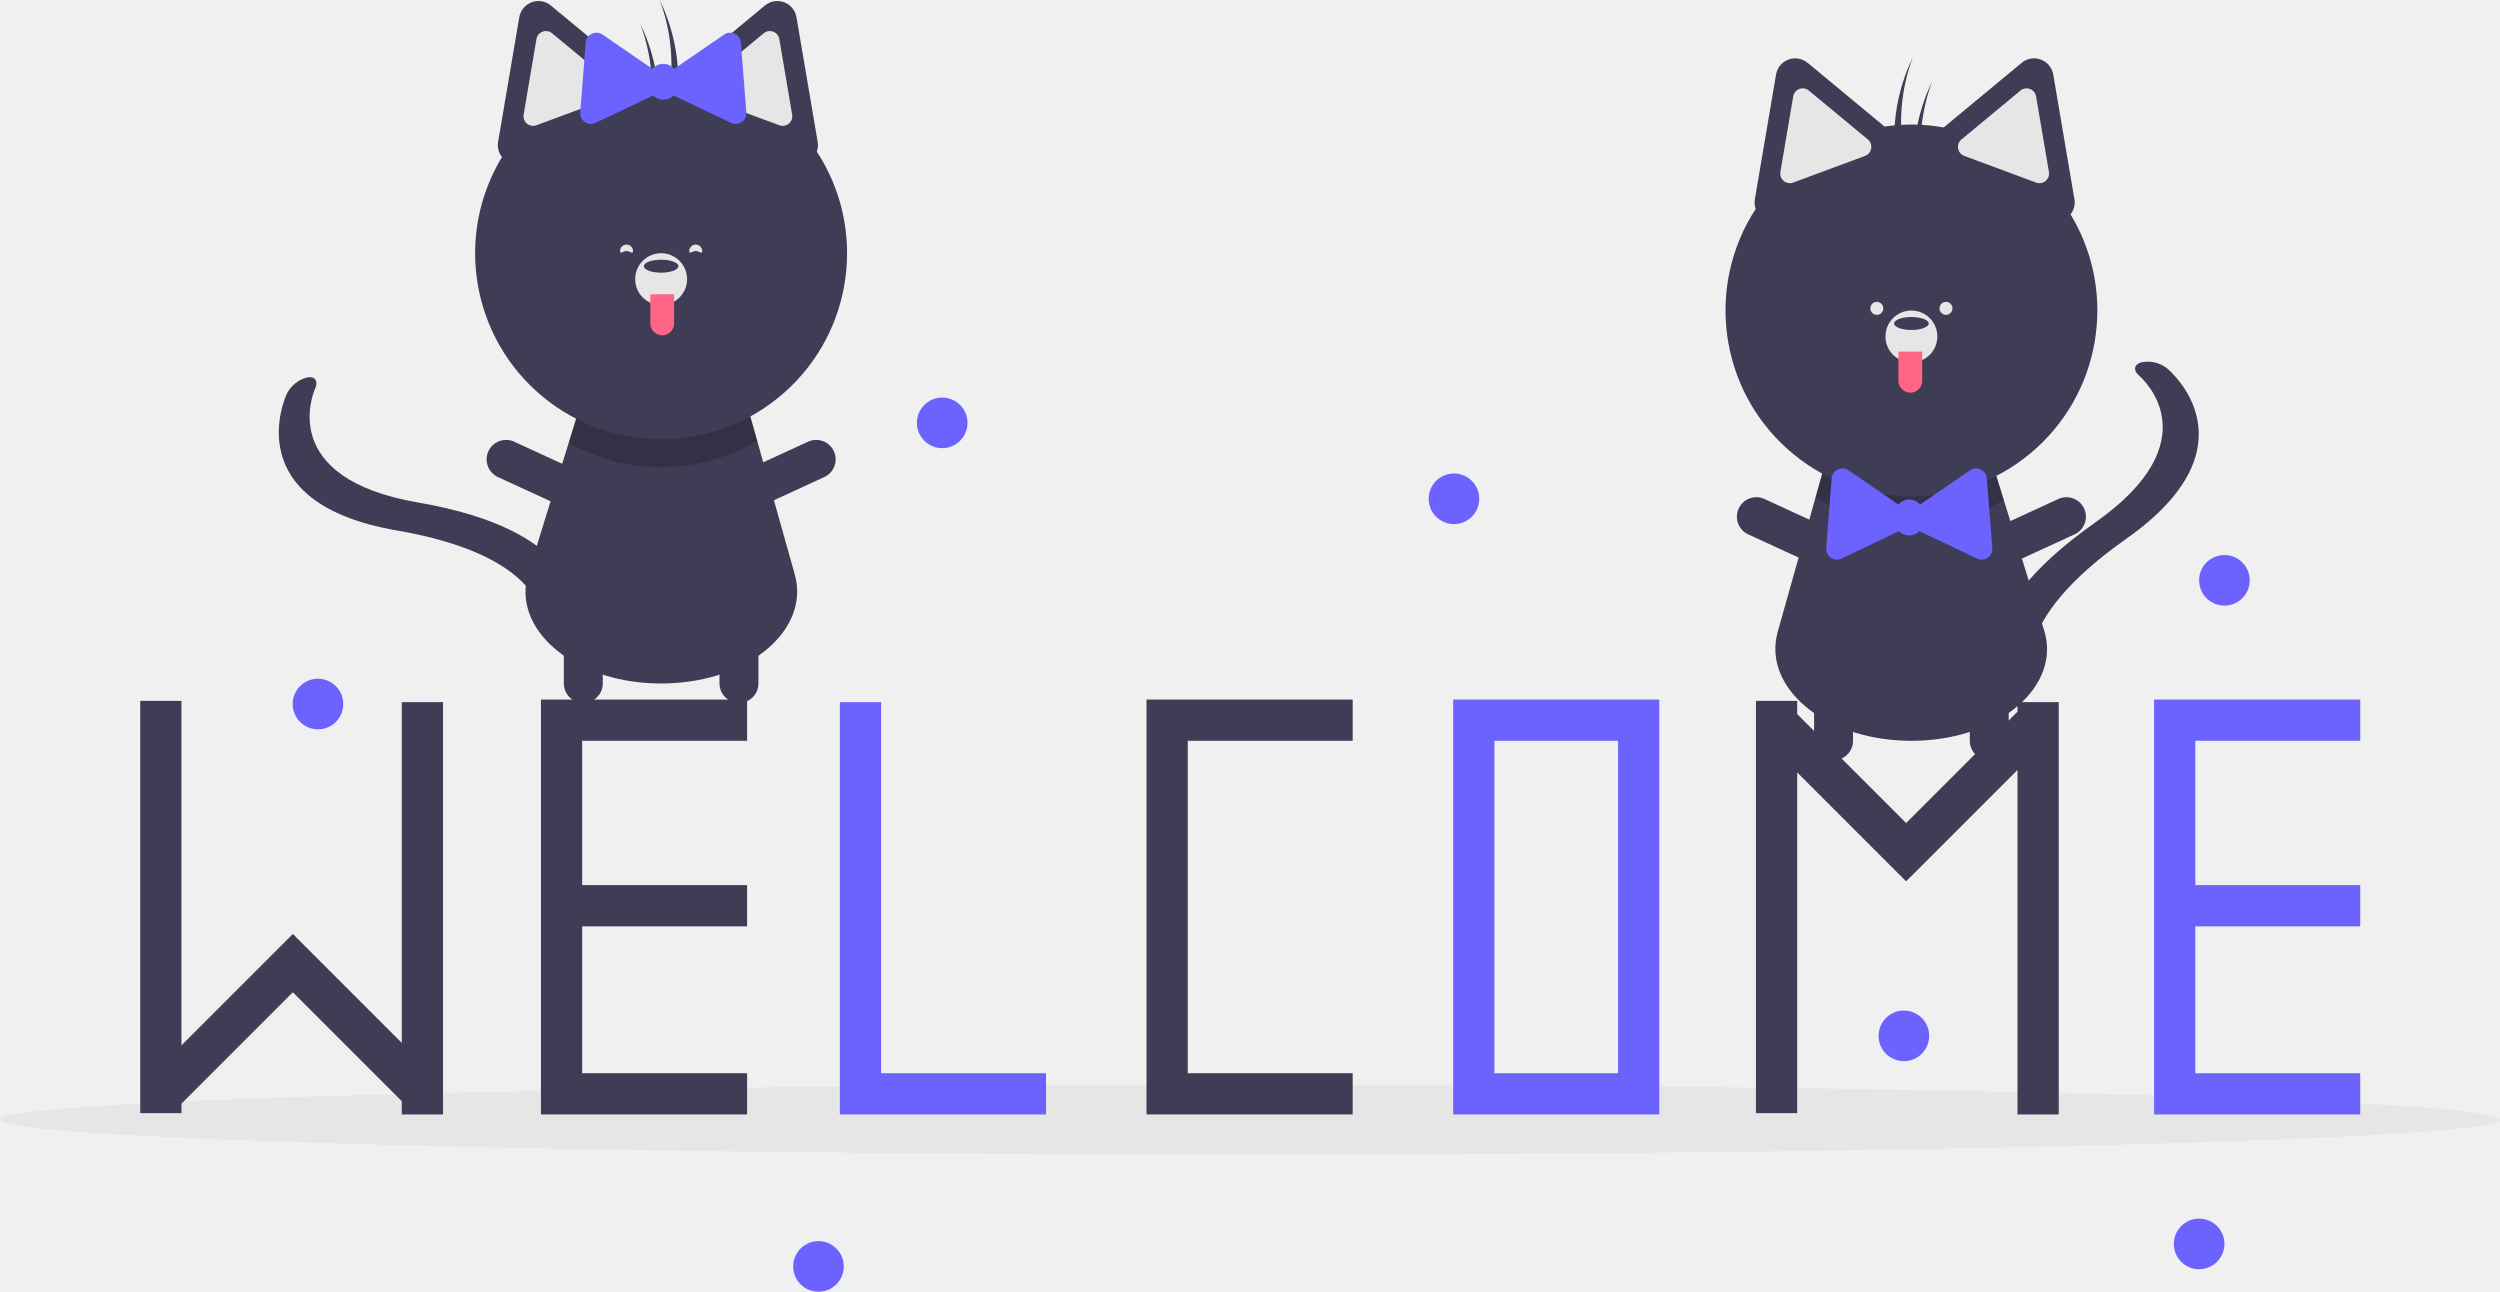
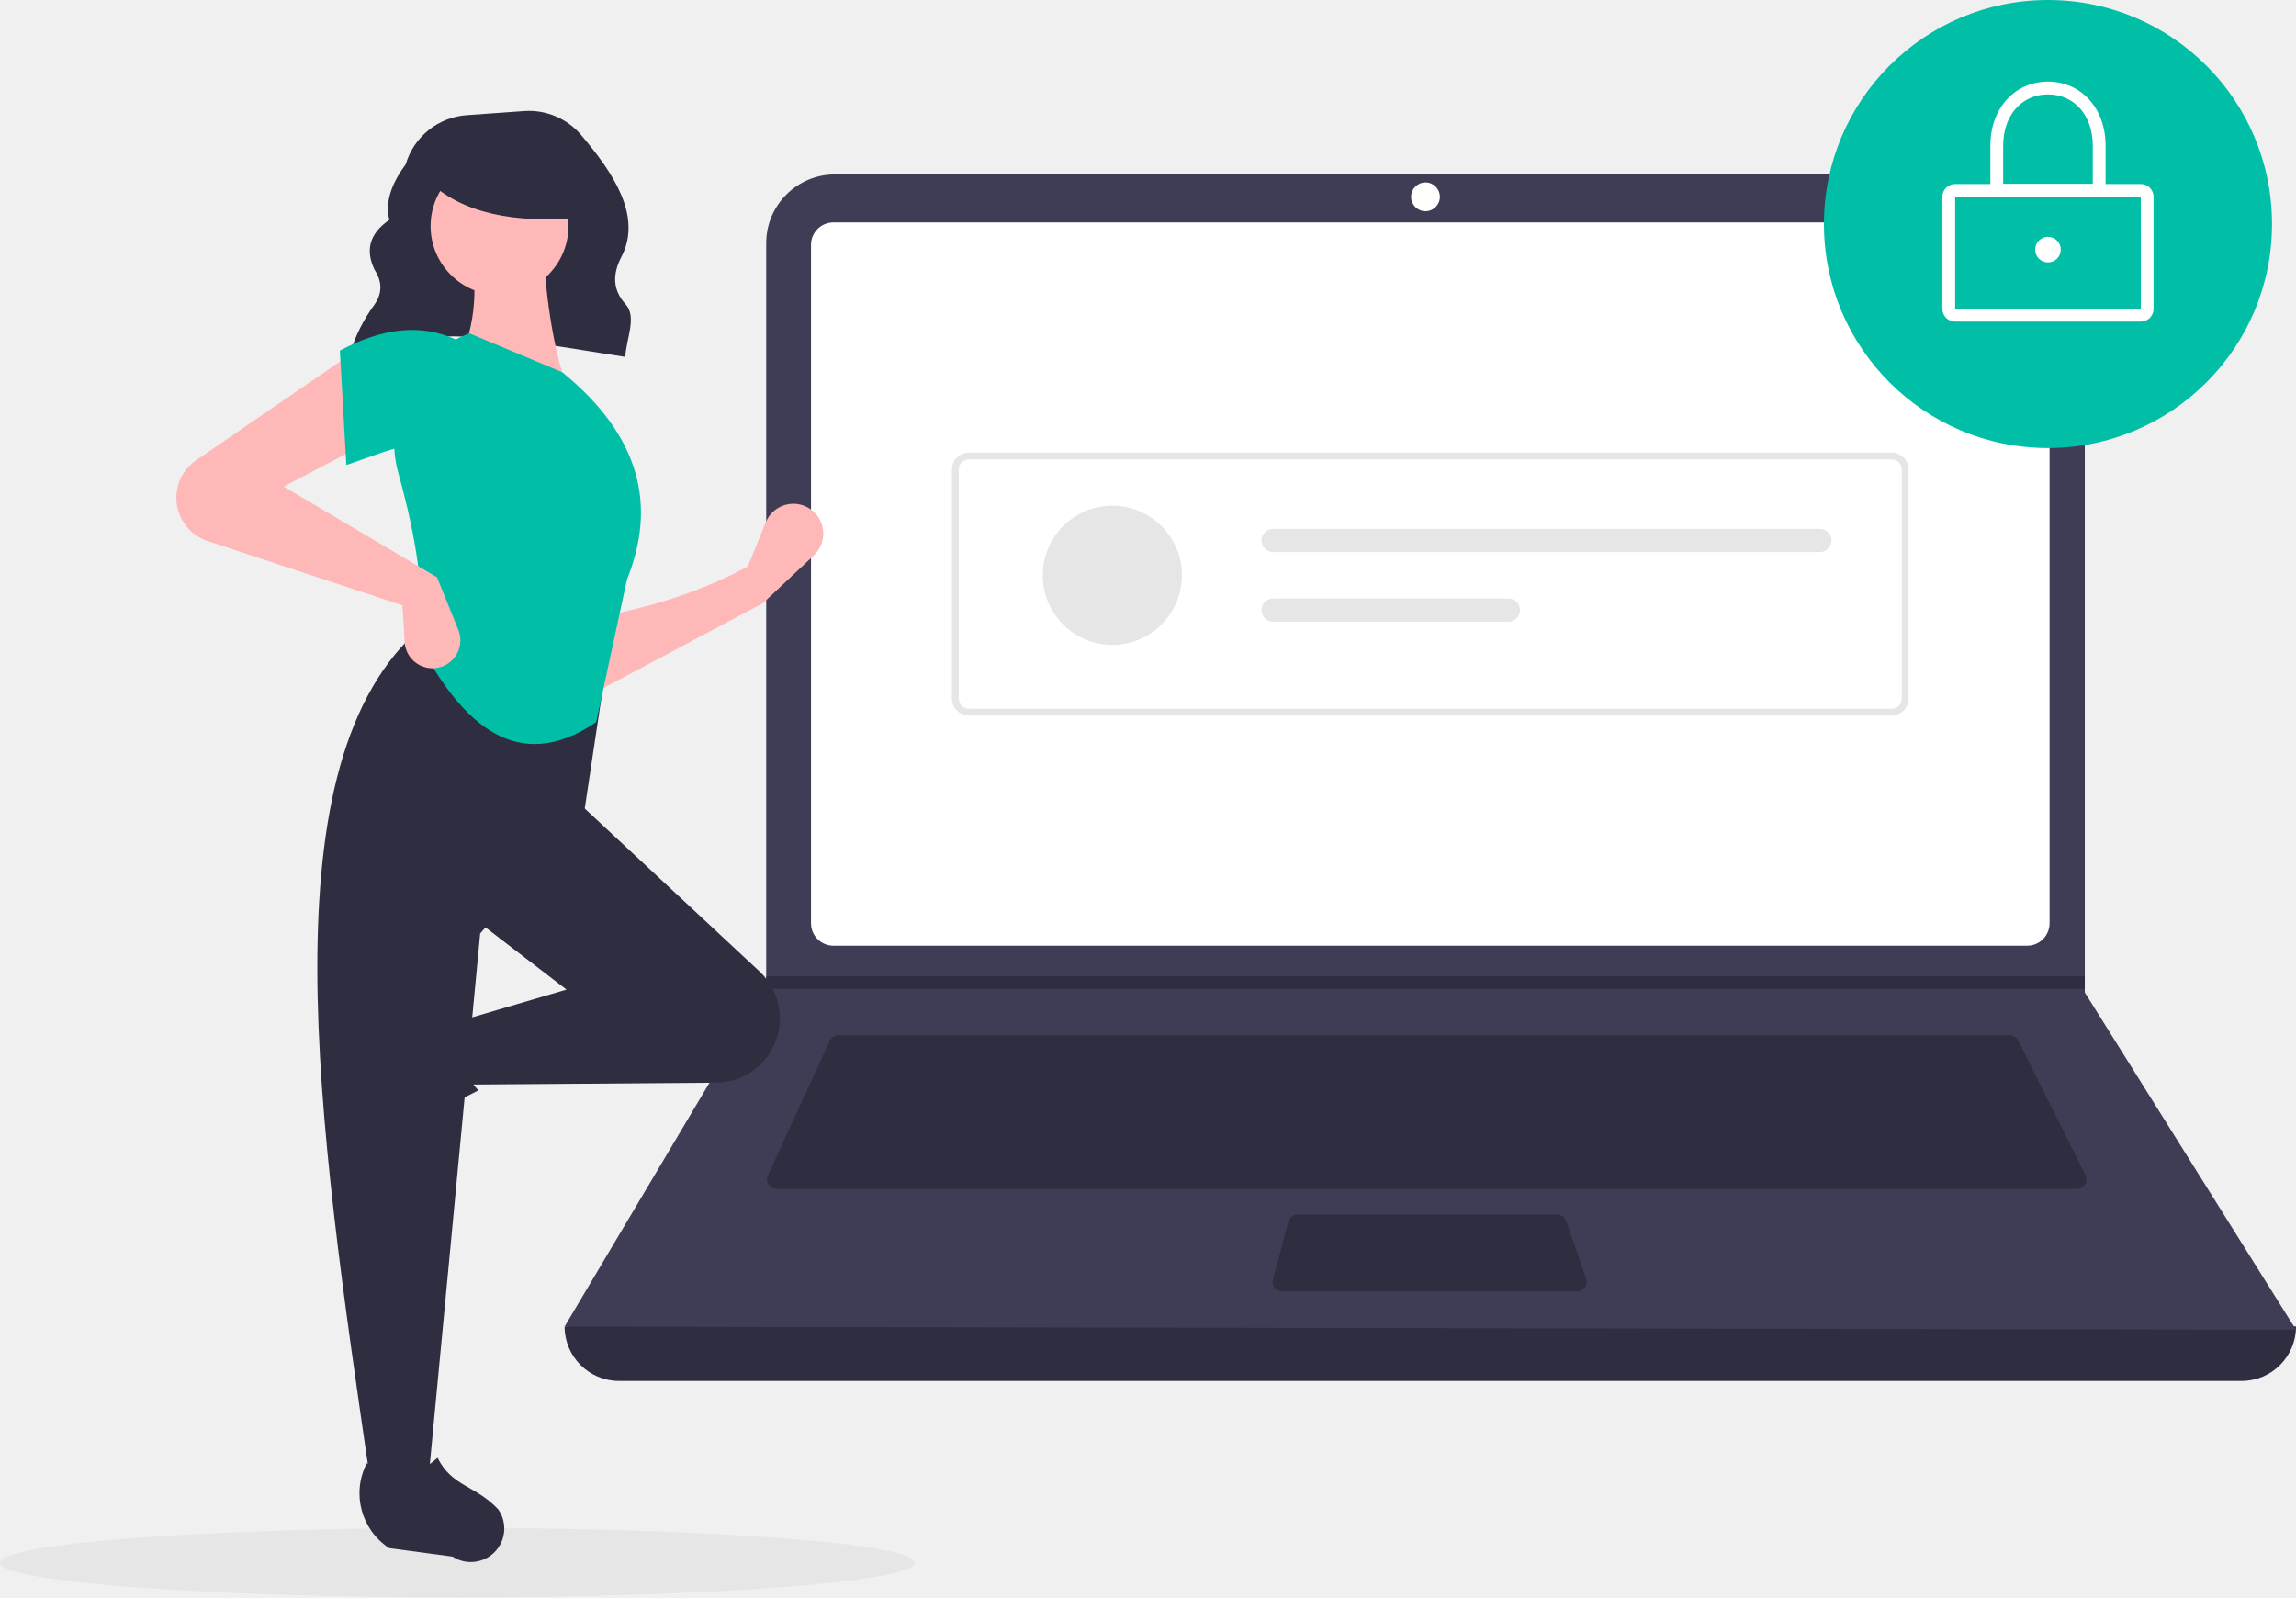
- <svg xmlns="http://www.w3.org/2000/svg" id="a767eac7-073f-42f5-be07-7b01228cc98c" data-name="Layer 1" width="889.076" height="459.38" viewBox="0 0 889.076 459.38">
-   <ellipse cx="444.538" cy="398.169" rx="444.538" ry="12.435" fill="#e6e6e6" />
-   <path d="M836.907,483.742c-.561.008-1.123.015-1.692.015s-1.13-.008-1.692-.015c-29.757-.677-51.326-19.269-45.836-38.777l13.387-47.589,3.383-12.041,59.976,1.023,3.645,11.78,14.348,46.366C888.502,464.119,866.934,483.065,836.907,483.742Z" transform="translate(-155.4622 -220.3102)" fill="#3f3d56" />
-   <path d="M868.079,398.137a66.201,66.201,0,0,1-67.004-.761l3.383-12.041,59.976,1.023Z" transform="translate(-155.4622 -220.3102)" opacity="0.2" />
-   <path d="M865.548,446.544c2.591-9.656,11.106-23.585,34.987-40.38,41.648-29.294,16.803-51.259,15.727-52.18-2.258-1.93-1.925-4.098.775-4.839a11.224,11.224,0,0,1,9.034,2.103c1.348,1.115,32.459,27.683-14.537,60.734-42.295,29.75-33.302,49.169-33.199,49.355,1.133,2.077-.684,3.739-4.063,3.716s-7.039-1.723-8.176-3.797C865.856,460.818,863.135,455.533,865.548,446.544Z" transform="translate(-155.4622 -220.3102)" fill="#3f3d56" />
-   <path d="M807.534,490.677a6.92,6.92,0,0,1-6.92-6.92V453.769a6.92,6.92,0,0,1,13.841,0v29.988A6.92,6.92,0,0,1,807.534,490.677Z" transform="translate(-155.4622 -220.3102)" fill="#3f3d56" />
-   <path d="M813.602,419.484a6.92,6.92,0,0,1-9.179,3.394l-27.243-12.534a6.92,6.92,0,0,1,5.785-12.574l27.243,12.534A6.92,6.92,0,0,1,813.602,419.484Z" transform="translate(-155.4622 -220.3102)" fill="#3f3d56" />
-   <path d="M856.829,419.484a6.92,6.92,0,0,0,9.179,3.394l27.243-12.534a6.92,6.92,0,0,0-5.785-12.574l-27.243,12.534A6.92,6.92,0,0,0,856.829,419.484Z" transform="translate(-155.4622 -220.3102)" fill="#3f3d56" />
-   <path d="M862.897,490.677a6.92,6.92,0,0,0,6.92-6.92V453.769a6.92,6.92,0,1,0-13.841,0v29.988A6.92,6.92,0,0,0,862.897,490.677Z" transform="translate(-155.4622 -220.3102)" fill="#3f3d56" />
-   <path d="M891.818,296.535a6.806,6.806,0,0,0,1.373-5.408l-3.766-22.157-3.766-22.157a6.913,6.913,0,0,0-11.226-4.164L857.127,256.988l-10.426,8.64a65.694,65.694,0,0,0-21.047-.317l-10.043-8.322-17.305-14.34a6.913,6.913,0,0,0-11.226,4.164l-3.766,22.157-3.766,22.157a6.844,6.844,0,0,0,.301,3.474,66.118,66.118,0,1,0,111.969,1.935Z" transform="translate(-155.4622 -220.3102)" fill="#3f3d56" />
-   <path d="M796.572,251.728a3.447,3.447,0,0,0-1.202.218,3.388,3.388,0,0,0-2.184,2.635L788.618,281.451a3.423,3.423,0,0,0,4.565,3.782l25.553-9.479a3.422,3.422,0,0,0,.993-5.844l-0-.001-20.985-17.39A3.392,3.392,0,0,0,796.572,251.728Z" transform="translate(-155.4622 -220.3102)" fill="#e6e6e6" />
-   <path d="M876.167,251.728a3.392,3.392,0,0,0-2.172.792l-20.986,17.391a3.422,3.422,0,0,0,.993,5.844l25.553,9.479a3.423,3.423,0,0,0,4.565-3.782l-4.567-26.87a3.388,3.388,0,0,0-2.184-2.635A3.447,3.447,0,0,0,876.167,251.728Z" transform="translate(-155.4622 -220.3102)" fill="#e6e6e6" />
-   <circle cx="679.753" cy="119.658" r="9.227" fill="#e6e6e6" />
-   <ellipse cx="679.753" cy="115.044" rx="6.151" ry="2.307" fill="#3f3d56" />
-   <path d="M675.14,125.04H683.598a0,0,0,0,1,0,0v10.38a4.229,4.229,0,0,1-4.229,4.229h0a4.229,4.229,0,0,1-4.229-4.229V125.04a0,0,0,0,1,0,0Z" fill="#ff6584" />
-   <path d="M835.729,240.69c-.444.92-.874,1.849-1.279,2.798a65.818,65.818,0,0,0-4.651,35.344c.866-1.256,1.776-2.565,2.701-3.888A65.775,65.775,0,0,1,835.729,240.69Z" transform="translate(-155.4622 -220.3102)" fill="#3f3d56" />
-   <path d="M842.649,249.148c-.444.92-.874,1.849-1.279,2.798A65.818,65.818,0,0,0,836.719,287.29c.866-1.256,1.776-2.565,2.701-3.888A65.775,65.775,0,0,1,842.649,249.148Z" transform="translate(-155.4622 -220.3102)" fill="#3f3d56" />
-   <path d="M863.985,415.199l-.975-12.398-.975-12.398a3.825,3.825,0,0,0-5.98-2.853l-10.25,7.043-7.485,5.143a5.095,5.095,0,0,0-7.749,0l-7.485-5.143L812.838,387.55a3.825,3.825,0,0,0-5.98,2.853l-.975,12.398-.975,12.398a3.825,3.825,0,0,0,5.461,3.752l11.224-5.355,9.223-4.4a5.101,5.101,0,0,0,7.262,0l9.223,4.4,11.224,5.355A3.825,3.825,0,0,0,863.985,415.199Z" transform="translate(-155.4622 -220.3102)" fill="#6c63ff" />
-   <circle cx="667.451" cy="109.662" r="2.307" fill="#e6e6e6" />
-   <circle cx="692.056" cy="109.662" r="2.307" fill="#e6e6e6" />
-   <path d="M388.888,463.362c.561.008,1.123.015,1.692.015s1.13-.008,1.692-.015c29.757-.677,51.326-19.269,45.836-38.777l-13.387-47.589L421.336,364.955l-59.976,1.023-3.645,11.78-14.348,46.366C337.293,443.739,358.861,462.685,388.888,463.362Z" transform="translate(-155.4622 -220.3102)" fill="#3f3d56" />
-   <path d="M357.715,377.758a66.201,66.201,0,0,0,67.004-.761L421.336,364.955l-59.976,1.023Z" transform="translate(-155.4622 -220.3102)" opacity="0.2" />
-   <path d="M352.962,420.524c-6.473-7.619-20.13-16.565-48.9-21.526-50.177-8.656-37.121-39.139-36.542-40.432,1.215-2.711-.014-4.527-2.771-4.041a11.224,11.224,0,0,0-7.266,5.766c-.741,1.585-17.492,38.91,39.127,48.673,50.957,8.79,51.139,30.19,51.125,30.403-.136,2.362,2.218,3.087,5.263,1.62s5.625-4.569,5.765-6.931C358.791,433.557,358.99,427.616,352.962,420.524Z" transform="translate(-155.4622 -220.3102)" fill="#3f3d56" />
-   <path d="M418.261,470.298a6.92,6.92,0,0,0,6.92-6.92V433.389a6.92,6.92,0,0,0-13.841,0v29.988A6.92,6.92,0,0,0,418.261,470.298Z" transform="translate(-155.4622 -220.3102)" fill="#3f3d56" />
-   <path d="M412.193,399.105a6.92,6.92,0,0,0,9.179,3.394l27.243-12.534a6.92,6.92,0,1,0-5.785-12.574l-27.243,12.534A6.92,6.92,0,0,0,412.193,399.105Z" transform="translate(-155.4622 -220.3102)" fill="#3f3d56" />
-   <path d="M368.966,399.105a6.92,6.92,0,0,1-9.179,3.394l-27.243-12.534a6.92,6.92,0,1,1,5.785-12.574l27.243,12.534A6.92,6.92,0,0,1,368.966,399.105Z" transform="translate(-155.4622 -220.3102)" fill="#3f3d56" />
-   <path d="M362.898,470.298a6.92,6.92,0,0,1-6.92-6.92V433.389a6.92,6.92,0,0,1,13.841,0v29.988A6.92,6.92,0,0,1,362.898,470.298Z" transform="translate(-155.4622 -220.3102)" fill="#3f3d56" />
-   <path d="M445.947,274.221a6.844,6.844,0,0,0,.301-3.474l-3.766-22.157-3.766-22.157a6.913,6.913,0,0,0-11.226-4.164l-17.305,14.34L400.141,244.931a65.694,65.694,0,0,0-21.047.317l-10.426-8.64-17.305-14.34a6.913,6.913,0,0,0-11.226,4.164L336.37,248.59l-3.766,22.157a6.806,6.806,0,0,0,1.373,5.408,66.137,66.137,0,1,0,111.969-1.935Z" transform="translate(-155.4622 -220.3102)" fill="#3f3d56" />
-   <path d="M427.051,232.14,406.066,249.53l-0.0.001a3.422,3.422,0,0,0,.993,5.844l25.553,9.479a3.423,3.423,0,0,0,4.565-3.782l-4.567-26.87a3.388,3.388,0,0,0-2.184-2.635,3.447,3.447,0,0,0-1.202-.218A3.392,3.392,0,0,0,427.051,232.14Z" transform="translate(-155.4622 -220.3102)" fill="#e6e6e6" />
-   <path d="M348.427,231.566a3.388,3.388,0,0,0-2.184,2.635l-4.567,26.87a3.423,3.423,0,0,0,4.565,3.782l25.553-9.479a3.422,3.422,0,0,0,.993-5.844l-20.986-17.391a3.392,3.392,0,0,0-2.172-.792A3.447,3.447,0,0,0,348.427,231.566Z" transform="translate(-155.4622 -220.3102)" fill="#e6e6e6" />
-   <circle cx="235.117" cy="99.278" r="9.227" fill="#e6e6e6" />
-   <ellipse cx="235.117" cy="94.665" rx="6.151" ry="2.307" fill="#3f3d56" />
-   <path d="M390.964,324.971h0A4.229,4.229,0,0,1,395.193,329.2v10.38a0,0,0,0,1,0,0h-8.458a0,0,0,0,1,0,0V329.2A4.229,4.229,0,0,1,390.964,324.971Z" transform="translate(626.4652 444.2411) rotate(-180)" fill="#ff6584" />
-   <path d="M390.066,220.31c.444.92.874,1.849,1.279,2.798a65.818,65.818,0,0,1,4.651,35.344c-.866-1.256-1.776-2.565-2.701-3.888A65.775,65.775,0,0,0,390.066,220.31Z" transform="translate(-155.4622 -220.3102)" fill="#3f3d56" />
-   <path d="M383.146,228.768c.444.92.874,1.849,1.279,2.798a65.818,65.818,0,0,1,4.651,35.344c-.866-1.256-1.776-2.565-2.701-3.888A65.775,65.775,0,0,0,383.146,228.768Z" transform="translate(-155.4622 -220.3102)" fill="#3f3d56" />
-   <path d="M361.81,260.258l.975-12.398.975-12.398a3.825,3.825,0,0,1,5.98-2.853l10.25,7.043,7.485,5.143a5.095,5.095,0,0,1,7.749,0l7.485-5.143,10.25-7.043a3.825,3.825,0,0,1,5.98,2.853l.975,12.398.975,12.398a3.825,3.825,0,0,1-5.461,3.752L404.202,258.655l-9.223-4.4a5.101,5.101,0,0,1-7.262,0l-9.223,4.4L367.27,264.01A3.825,3.825,0,0,1,361.81,260.258Z" transform="translate(-155.4622 -220.3102)" fill="#6c63ff" />
-   <path d="M400.575,309.592c0,1.274,1.033,0,2.307,0s2.307,1.274,2.307,0a2.307,2.307,0,0,0-4.614,0Z" transform="translate(-155.4622 -220.3102)" fill="#e6e6e6" />
-   <path d="M380.583,309.592c0,1.274-1.033,0-2.307,0s-2.307,1.274-2.307,0a2.307,2.307,0,0,1,4.614,0Z" transform="translate(-155.4622 -220.3102)" fill="#e6e6e6" />
-   <polygon points="481.05 263.451 481.05 248.788 407.736 248.788 407.736 249.705 407.736 263.451 407.736 381.67 407.736 396.333 422.399 396.333 481.05 396.333 481.05 381.67 422.399 381.67 422.399 263.451 481.05 263.451" fill="#3f3d56" />
-   <path d="M672.253,469.099V616.643h73.314V469.099Zm58.651,132.882h-43.988V483.761h43.988Z" transform="translate(-155.4622 -220.3102)" fill="#6c63ff" />
-   <polygon points="313.344 381.67 313.344 249.705 298.681 249.705 298.681 381.67 298.681 396.333 313.344 396.333 371.995 396.333 371.995 381.67 313.344 381.67" fill="#6c63ff" />
-   <polygon points="265.69 263.451 265.69 248.788 192.376 248.788 192.376 249.705 192.376 263.451 192.376 314.771 192.376 329.434 192.376 381.67 192.376 396.333 207.039 396.333 265.69 396.333 265.69 381.67 207.039 381.67 207.039 329.434 265.69 329.434 265.69 314.771 207.039 314.771 207.039 263.451 265.69 263.451" fill="#3f3d56" />
-   <polygon points="839.372 263.451 839.372 248.788 766.058 248.788 766.058 249.705 766.058 263.451 766.058 314.771 766.058 329.434 766.058 381.67 766.058 396.333 780.721 396.333 839.372 396.333 839.372 381.67 780.721 381.67 780.721 329.434 839.372 329.434 839.372 314.771 780.721 314.771 780.721 263.451 839.372 263.451" fill="#6c63ff" />
-   <polygon points="142.889 249.705 142.889 370.89 104.228 332.23 104.14 332.319 104.058 332.237 64.535 371.76 64.535 249.247 49.872 249.247 49.872 395.875 64.535 395.875 64.535 392.496 104.147 352.884 142.889 391.627 142.889 396.333 157.552 396.333 157.552 249.705 142.889 249.705" fill="#3f3d56" />
-   <polygon points="717.488 249.705 717.488 253.083 677.876 292.695 639.133 253.953 639.133 249.247 624.47 249.247 624.47 395.875 639.133 395.875 639.133 274.689 677.794 313.35 677.883 313.261 677.964 313.342 717.488 273.819 717.488 396.333 732.15 396.333 732.15 249.705 717.488 249.705" fill="#3f3d56" />
-   <circle cx="335.076" cy="150.38" r="9" fill="#6c63ff" />
-   <circle cx="113.076" cy="250.38" r="9" fill="#6c63ff" />
-   <circle cx="291.076" cy="450.38" r="9" fill="#6c63ff" />
-   <circle cx="517.076" cy="177.38" r="9" fill="#6c63ff" />
-   <circle cx="782.076" cy="442.38" r="9" fill="#6c63ff" />
-   <circle cx="791.076" cy="206.38" r="9" fill="#6c63ff" />
-   <circle cx="677.076" cy="368.38" r="9" fill="#6c63ff" />
+ <svg xmlns="http://www.w3.org/2000/svg" id="a5c16198-98a1-478b-8909-43624583dcf2" data-name="Layer 1" width="793" height="551.732" viewBox="0 0 793 551.732">
+   <ellipse cx="158" cy="539.732" rx="158" ry="12" fill="#e6e6e6" />
+   <path d="M324.272,296.554c27.497-11.695,61.744-4.285,95.191.858.311-6.228,4.084-13.808.132-18.153-4.801-5.279-4.359-10.825-1.47-16.404,7.388-14.265-3.197-29.444-13.884-42.065a23.669,23.669,0,0,0-19.755-8.292l-19.797,1.414A23.709,23.709,0,0,0,343.635,230.859v0c-4.727,6.429-7.257,12.841-5.664,19.219-7.081,4.839-8.27,10.68-5.089,17.264,2.698,4.146,2.669,8.182-.123,12.106a55.891,55.891,0,0,0-8.31,16.506Z" transform="translate(-203.5 -174.1342)" fill="#2f2e41" />
+   <path d="M977.709,651.097H417.291A18.791,18.791,0,0,1,398.5,632.306h0q304.727-35.415,598,0h0A18.791,18.791,0,0,1,977.709,651.097Z" transform="translate(-203.5 -174.1342)" fill="#2f2e41" />
+   <path d="M996.5,633.412l-598-1.105,69.306-116.616.332-.553V258.131a23.752,23.752,0,0,1,23.754-23.754H899.792a23.752,23.752,0,0,1,23.754,23.754V516.906Z" transform="translate(-203.5 -174.1342)" fill="#3f3d56" />
+   <path d="M491.35,250.957a7.746,7.746,0,0,0-7.738,7.738V493.031a7.747,7.747,0,0,0,7.738,7.738H903.65a7.747,7.747,0,0,0,7.738-7.738V258.694a7.747,7.747,0,0,0-7.738-7.738Z" transform="translate(-203.5 -174.1342)" fill="#fff" />
+   <path d="M493.078,531.718a3.325,3.325,0,0,0-3.013,1.93l-21.355,46.425a3.316,3.316,0,0,0,3.012,4.702H920.814a3.316,3.316,0,0,0,2.965-4.799L900.567,533.551a3.299,3.299,0,0,0-2.965-1.833Z" transform="translate(-203.5 -174.1342)" fill="#2f2e41" />
+   <circle cx="492.342" cy="67.98" r="4.974" fill="#fff" />
+   <path d="M651.7,593.619a3.321,3.321,0,0,0-3.202,2.454l-5.357,19.896a3.316,3.316,0,0,0,3.202,4.179h101.874a3.315,3.315,0,0,0,3.133-4.401l-6.887-19.896a3.318,3.318,0,0,0-3.134-2.231Z" transform="translate(-203.5 -174.1342)" fill="#2f2e41" />
+   <polygon points="720.046 337.135 720.046 341.556 264.306 341.556 264.649 341.004 264.649 337.135 720.046 337.135" fill="#2f2e41" />
+   <circle cx="707.335" cy="77.375" r="77.375" fill="#00bfa6" />
+   <path d="M942.89,285.223H878.779a4.426,4.426,0,0,1-4.421-4.421V242.114a4.426,4.426,0,0,1,4.421-4.421H942.89a4.426,4.426,0,0,1,4.421,4.421v38.688A4.426,4.426,0,0,1,942.89,285.223Zm-64.111-43.109v38.688h64.114L942.89,242.114Z" transform="translate(-203.5 -174.1342)" fill="#fff" />
+   <path d="M930.731,242.114h-39.793V224.428c0-12.81,8.368-22.107,19.896-22.107s19.896,9.297,19.896,22.107Zm-35.372-4.421h30.95V224.428c0-10.413-6.363-17.686-15.475-17.686s-15.475,7.273-15.475,17.686Z" transform="translate(-203.5 -174.1342)" fill="#fff" />
+   <circle cx="707.335" cy="86.218" r="4.421" fill="#fff" />
+   <path d="M856.82,421.284H538.18a5.908,5.908,0,0,1-5.901-5.901V336.342a5.908,5.908,0,0,1,5.901-5.901H856.82a5.908,5.908,0,0,1,5.901,5.901V415.383A5.908,5.908,0,0,1,856.82,421.284Zm-318.64-88.482a3.544,3.544,0,0,0-3.54,3.54V415.383a3.544,3.544,0,0,0,3.54,3.54H856.82a3.544,3.544,0,0,0,3.54-3.54V336.342a3.544,3.544,0,0,0-3.54-3.54Z" transform="translate(-203.5 -174.1342)" fill="#e6e6e6" />
+   <circle cx="384.19" cy="198.695" r="24.036" fill="#e6e6e6" />
+   <path d="M643.203,356.805a4.006,4.006,0,1,0,0,8.012H832.061a4.006,4.006,0,0,0,0-8.012Z" transform="translate(-203.5 -174.1342)" fill="#e6e6e6" />
+   <path d="M643.203,380.842a4.006,4.006,0,1,0,0,8.012H724.469a4.006,4.006,0,1,0,0-8.012Z" transform="translate(-203.5 -174.1342)" fill="#e6e6e6" />
+   <path d="M467.022,382.462,408.119,413.778l-.746-26.096c19.226-3.209,37.517-8.797,54.429-17.895l6.16-15.22a10.318,10.318,0,0,1,17.536-2.678l0,0a10.318,10.318,0,0,1-.908,14.069Z" transform="translate(-203.5 -174.1342)" fill="#ffb8b8" />
+   <path d="M323.098,563.267v0a11.574,11.574,0,0,1,1.469-9.363l12.939-19.858a22.612,22.612,0,0,1,29.335-7.739h0c-5.438,9.256-4.68,17.377,1.878,24.434a117.631,117.631,0,0,0-27.936,19.045A11.574,11.574,0,0,1,323.098,563.267Z" transform="translate(-203.5 -174.1342)" fill="#2f2e41" />
+   <path d="M469.705,537.303l0,0a22.203,22.203,0,0,1-18.871,10.779l-85.96.651-3.728-21.623,38.026-11.184-32.061-24.605L402.154,450.313l63.65,59.324A22.203,22.203,0,0,1,469.705,537.303Z" transform="translate(-203.5 -174.1342)" fill="#2f2e41" />
+   <path d="M351.453,685.179H331.321c-18.075-123.898-36.474-248.142,17.895-294.515l64.122,10.439L405.136,455.532l-35.789,41.008Z" transform="translate(-203.5 -174.1342)" fill="#2f2e41" />
+   <path d="M369.149,713.246h0a11.574,11.574,0,0,1-9.363-1.469l-21.859-2.938a22.612,22.612,0,0,1-7.741-29.335v0c9.257,5.437,17.377,4.679,24.434-1.879,4.986,10.067,13.201,9.453,21.047,17.935A11.574,11.574,0,0,1,369.149,713.246Z" transform="translate(-203.5 -174.1342)" fill="#2f2e41" />
+   <path d="M399.172,307.902l-37.28-8.947c6.192-12.674,6.702-26.776,3.728-41.754l25.351-.746C391.764,275.08,394.167,292.481,399.172,307.902Z" transform="translate(-203.5 -174.1342)" fill="#ffb8b8" />
+   <path d="M409.418,423.552c-27.139,18.493-46.314.633-60.947-26.923,2.033-16.862-1.259-37.041-7.357-58.966a40.138,40.138,0,0,1,24.506-48.401h0l32.061,13.421c27.224,22.19,32.582,46.227,22.368,71.578Z" transform="translate(-203.5 -174.1342)" fill="#00bfa6" />
+   <path d="M331.321,326.542,301.497,342.2l52.938,31.316,7.366,18.17a9.637,9.637,0,0,1-5.789,12.731h0a9.637,9.637,0,0,1-12.762-8.544l-.745-12.663-67.284-22.204a15.733,15.733,0,0,1-9.873-9.611v0a15.733,15.733,0,0,1,5.903-18.303l54.105-37.118Z" transform="translate(-203.5 -174.1342)" fill="#ffb8b8" />
+   <path d="M361.146,329.524c-12.439-5.451-23.749.47-38.026,5.219l-2.237-39.517c14.176-7.556,27.692-9.593,40.263-3.728Z" transform="translate(-203.5 -174.1342)" fill="#00bfa6" />
+   <circle cx="172.525" cy="78.093" r="23.802" fill="#ffb8b8" />
+   <path d="M404.5,249.224c-23.566,2.308-41.523-1.546-53-12.52v-8.838h51Z" transform="translate(-203.5 -174.1342)" fill="#2f2e41" />
</svg>
